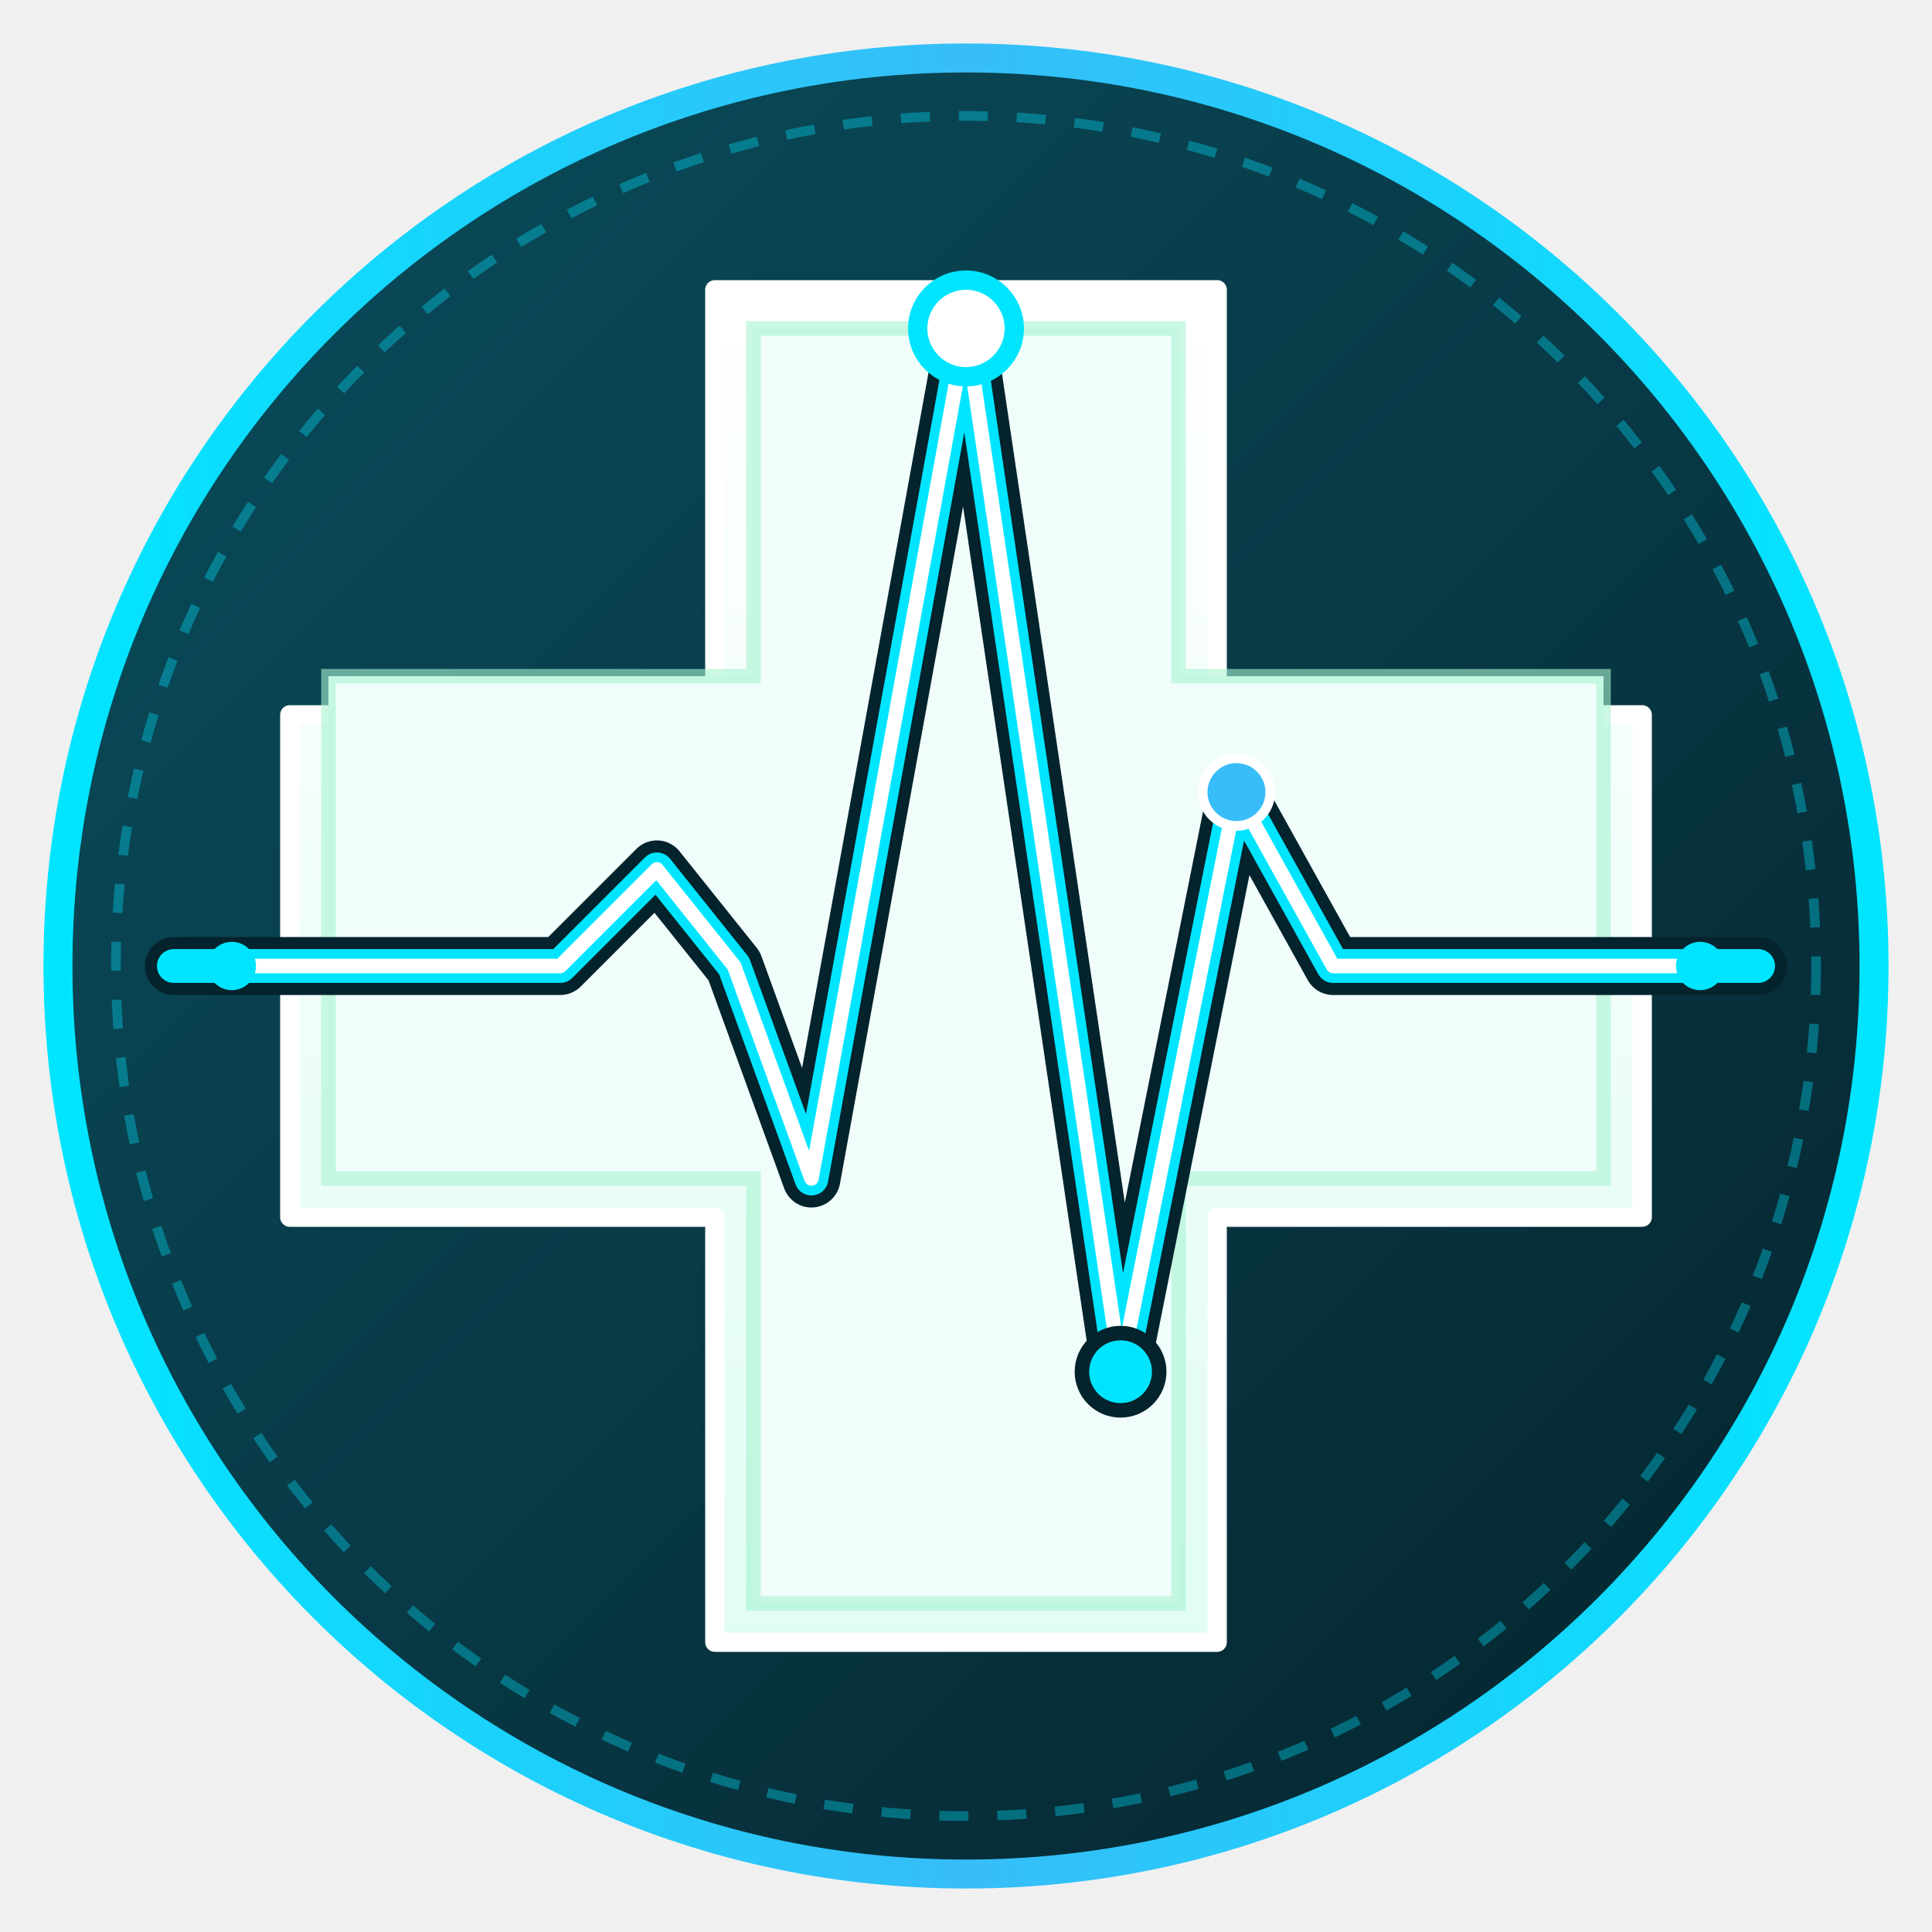
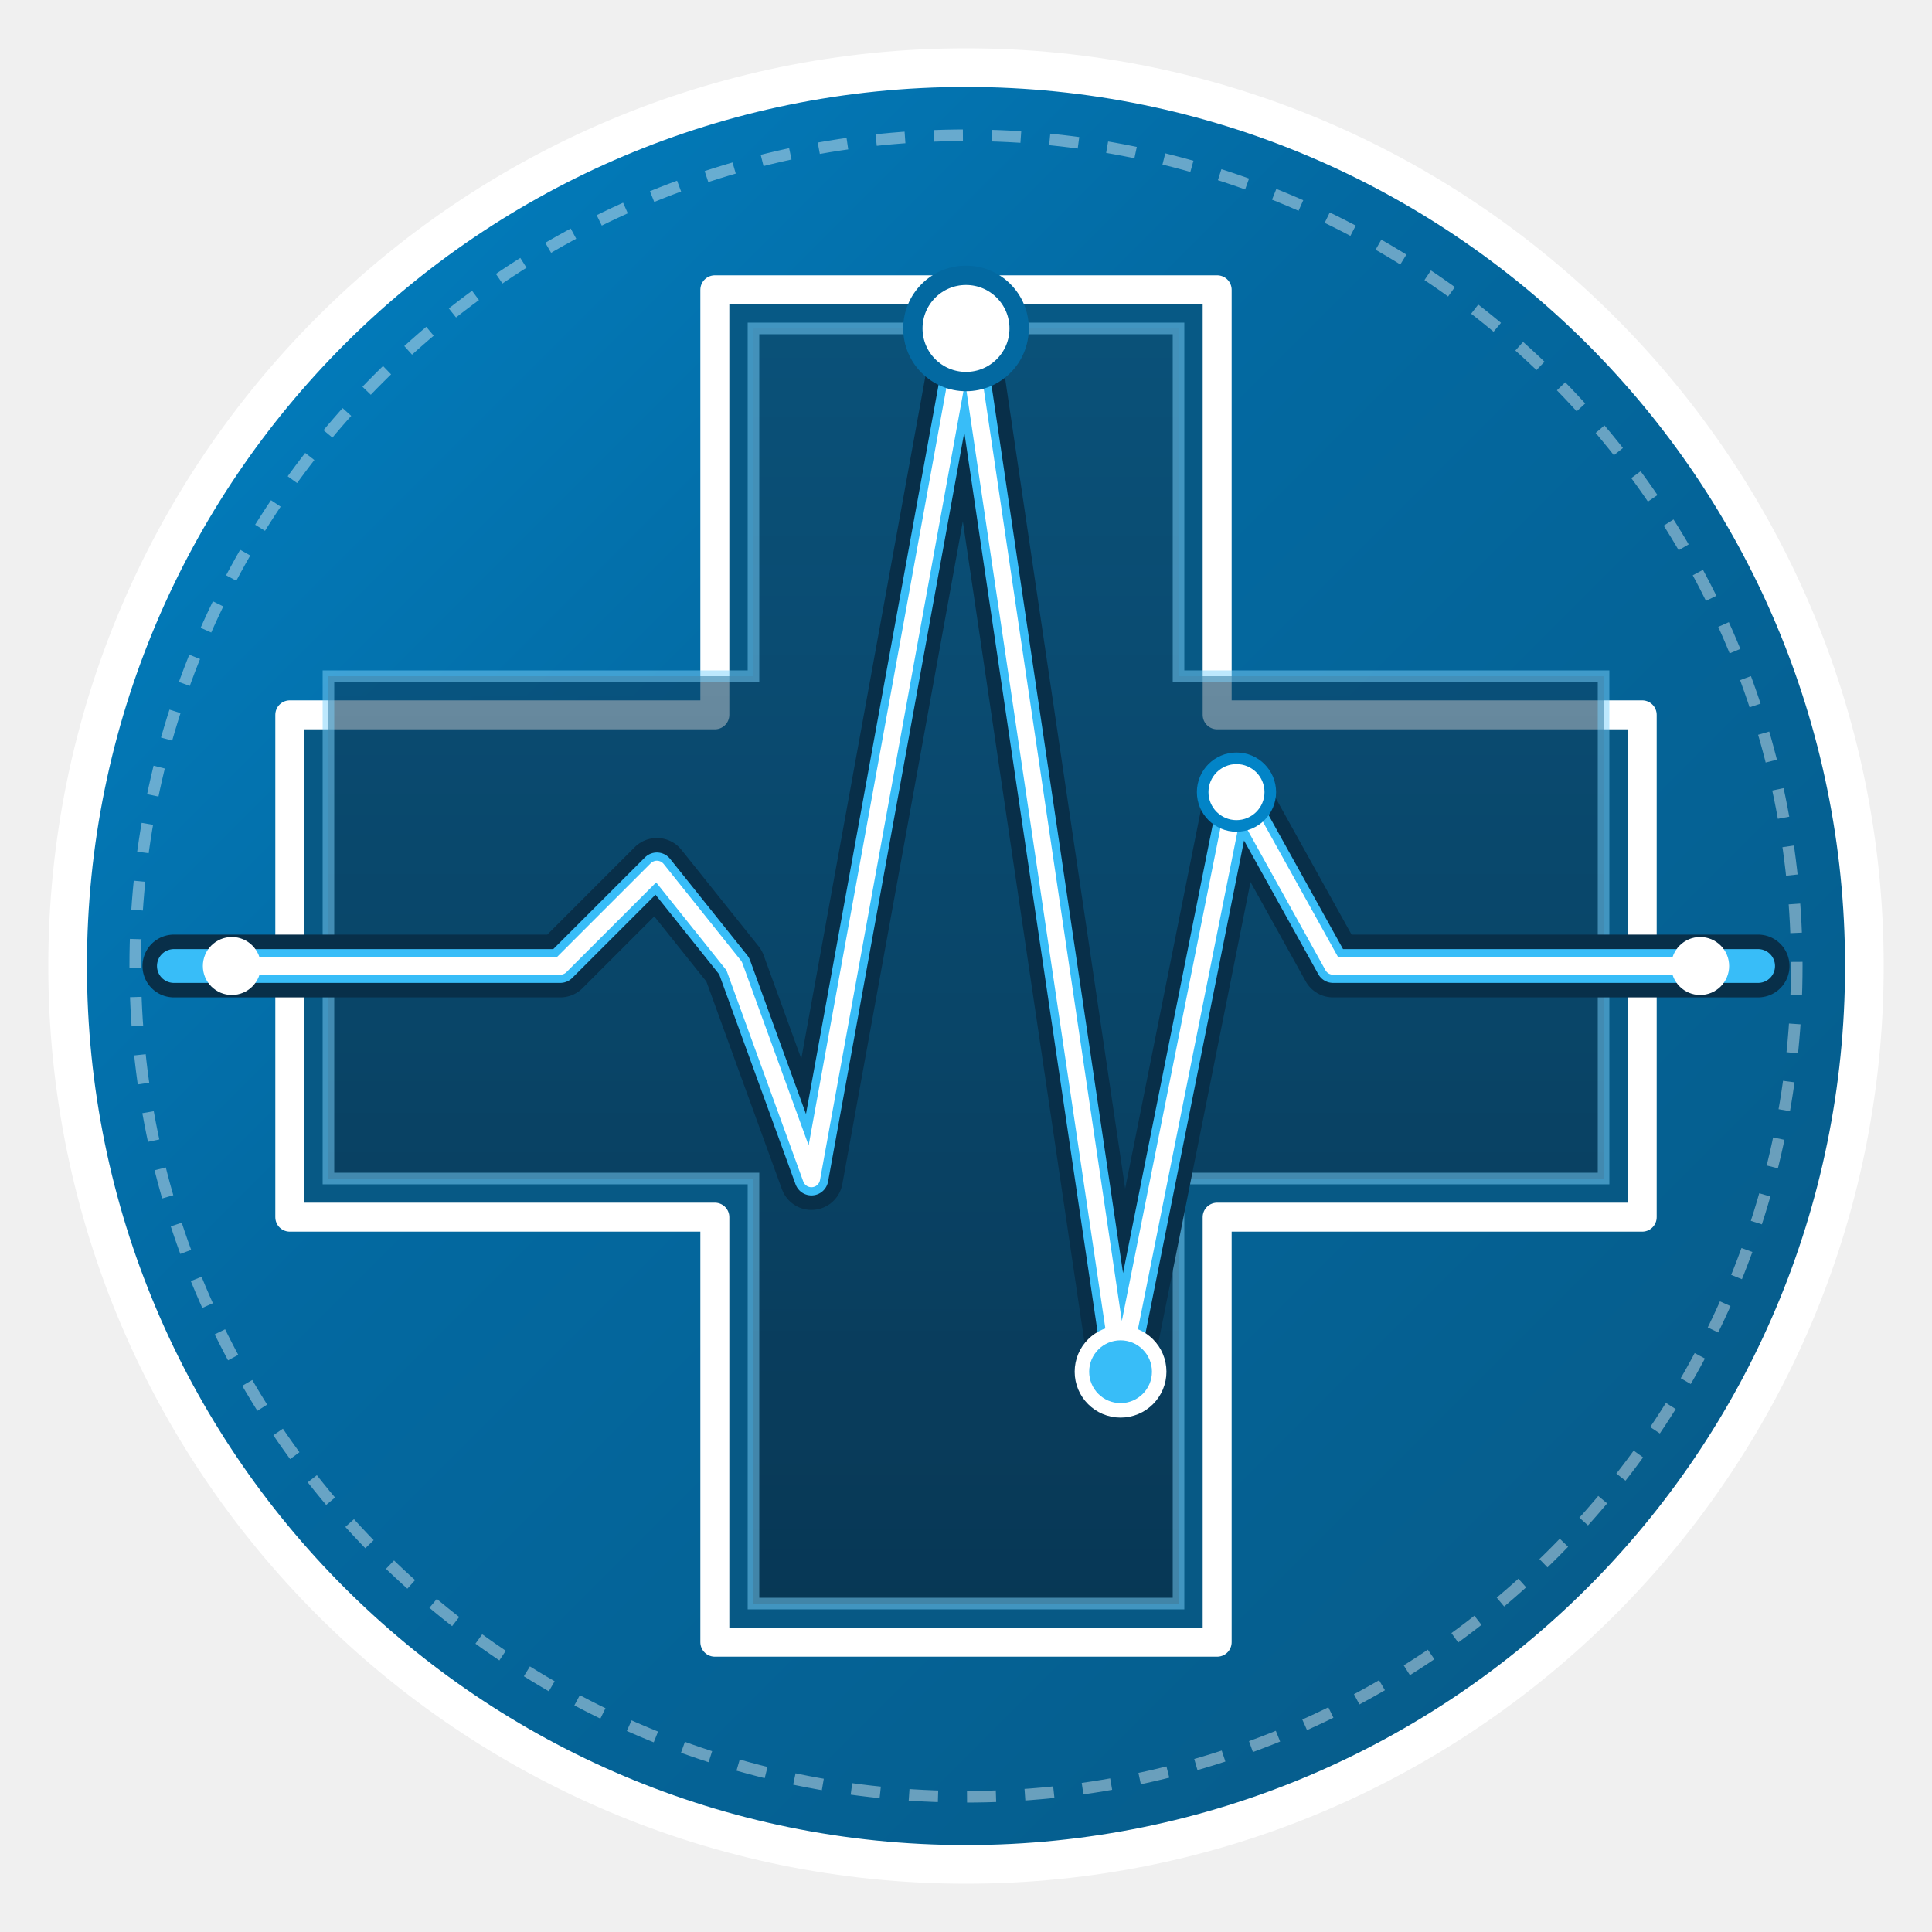
<svg xmlns="http://www.w3.org/2000/svg" viewBox="0 0 200 200" fill="none">
  <defs>
-     <linearGradient id="shieldBase" x1="0%" y1="0%" x2="100%" y2="100%">
-       <stop offset="0%" stop-color="#0a4d5c" />
-       <stop offset="50%" stop-color="#083a47" />
-       <stop offset="100%" stop-color="#04232c" />
+     <linearGradient id="darkSkyBlueBase" x1="0%" y1="0%" x2="100%" y2="100%">
+       <stop offset="0%" stop-color="#0284c7" />
+       <stop offset="40%" stop-color="#0369a1" />
+       <stop offset="100%" stop-color="#075985" />
    </linearGradient>
-     <linearGradient id="borderGrad" x1="0%" y1="0%" x2="100%" y2="0%">
-       <stop offset="0%" stop-color="#00e5ff" />
-       <stop offset="50%" stop-color="#38bdf8" />
-       <stop offset="100%" stop-color="#00e5ff" />
+     <linearGradient id="innerSkyFacet" x1="0%" y1="0%" x2="0%" y2="100%">
+       <stop offset="0%" stop-color="#0c4a6e" stop-opacity="0.55" />
+       <stop offset="100%" stop-color="#082f49" stop-opacity="0.8" />
    </linearGradient>
-     <linearGradient id="crossCore" x1="0%" y1="0%" x2="0%" y2="100%">
-       <stop offset="0%" stop-color="#ffffff" />
-       <stop offset="100%" stop-color="#e0fdf4" />
-     </linearGradient>
-     <linearGradient id="ecgGlow" x1="0%" y1="0%" x2="100%" y2="0%">
-       <stop offset="0%" stop-color="#00e5ff" />
+     <linearGradient id="skyPulseGlow" x1="0%" y1="0%" x2="100%" y2="0%">
+       <stop offset="0%" stop-color="#38bdf8" />
      <stop offset="50%" stop-color="#ffffff" />
-       <stop offset="100%" stop-color="#00e5ff" />
+       <stop offset="100%" stop-color="#7dd3fc" />
    </linearGradient>
  </defs>
-   <circle cx="100" cy="100" r="94" fill="url(#shieldBase)" stroke="url(#borderGrad)" stroke-width="3" />
-   <circle cx="100" cy="100" r="88" fill="none" stroke="#00e5ff" stroke-width="1" stroke-opacity="0.35" stroke-dasharray="3 3" />
-   <path d="M 74,30 L 126,30 L 126,74 L 170,74 L 170,126 L 126,126 L 126,170 L 74,170 L 74,126 L 30,126 L 30,74 L 74,74 Z" fill="url(#crossCore)" stroke="#ffffff" stroke-width="2" stroke-linejoin="round" />
-   <path d="M 78,34 L 122,34 L 122,70 L 166,70 L 166,122 L 122,122 L 122,166 L 78,166 L 78,122 L 34,122 L 34,70 L 78,70 Z" fill="#f0fdfa" stroke="#a7f3d0" stroke-width="1.5" stroke-opacity="0.6" />
-   <polyline points="18,100 58,100 68,90 76,100 84,122 100,34 116,142 128,82 138,100 182,100" fill="none" stroke="#04232c" stroke-width="6" stroke-linecap="round" stroke-linejoin="round" />
-   <polyline points="18,100 58,100 68,90 76,100 84,122 100,34 116,142 128,82 138,100 182,100" fill="none" stroke="#00e5ff" stroke-width="3.5" stroke-linecap="round" stroke-linejoin="round" />
-   <polyline points="24,100 58,100 68,90 76,100 84,122 100,34 116,142 128,82 138,100 176,100" fill="none" stroke="#ffffff" stroke-width="1.5" stroke-linecap="round" stroke-linejoin="round" />
-   <circle cx="100" cy="34" r="5" fill="#ffffff" stroke="#00e5ff" stroke-width="2" />
-   <circle cx="116" cy="142" r="4" fill="#00e5ff" stroke="#04232c" stroke-width="1.5" />
-   <circle cx="128" cy="82" r="3.5" fill="#38bdf8" stroke="#ffffff" stroke-width="1" />
-   <circle cx="24" cy="100" r="2.5" fill="#00e5ff" />
-   <circle cx="176" cy="100" r="2.5" fill="#00e5ff" />
+   <circle cx="100" cy="100" r="93" fill="url(#darkSkyBlueBase)" stroke="#ffffff" stroke-width="4" />
+   <circle cx="100" cy="100" r="86" fill="none" stroke="#ffffff" stroke-width="1.2" stroke-opacity="0.4" stroke-dasharray="3 3" />
+   <path d="M 74,30 L 126,30 L 126,74 L 170,74 L 170,126 L 126,126 L 126,170 L 74,170 L 74,126 L 30,126 L 30,74 L 74,74 Z" fill="#075985" stroke="#ffffff" stroke-width="3" stroke-linejoin="round" />
+   <path d="M 78,34 L 122,34 L 122,70 L 166,70 L 166,122 L 122,122 L 122,166 L 78,166 L 78,122 L 34,122 L 34,70 L 78,70 Z" fill="url(#innerSkyFacet)" stroke="#7dd3fc" stroke-width="1.2" stroke-opacity="0.5" />
+   <polyline points="18,100 58,100 68,90 76,100 84,122 100,34 116,142 128,82 138,100 182,100" fill="none" stroke="#082f49" stroke-width="6.5" stroke-linecap="round" stroke-linejoin="round" />
+   <polyline points="18,100 58,100 68,90 76,100 84,122 100,34 116,142 128,82 138,100 182,100" fill="none" stroke="#38bdf8" stroke-width="3.5" stroke-linecap="round" stroke-linejoin="round" />
+   <polyline points="24,100 58,100 68,90 76,100 84,122 100,34 116,142 128,82 138,100 176,100" fill="none" stroke="#ffffff" stroke-width="1.8" stroke-linecap="round" stroke-linejoin="round" />
+   <circle cx="100" cy="34" r="5.5" fill="#ffffff" stroke="#0369a1" stroke-width="2" />
+   <circle cx="116" cy="142" r="4" fill="#38bdf8" stroke="#ffffff" stroke-width="1.5" />
+   <circle cx="128" cy="82" r="3.5" fill="#ffffff" stroke="#0284c7" stroke-width="1.2" />
+   <circle cx="24" cy="100" r="3" fill="#ffffff" />
+   <circle cx="176" cy="100" r="3" fill="#ffffff" />
</svg>
